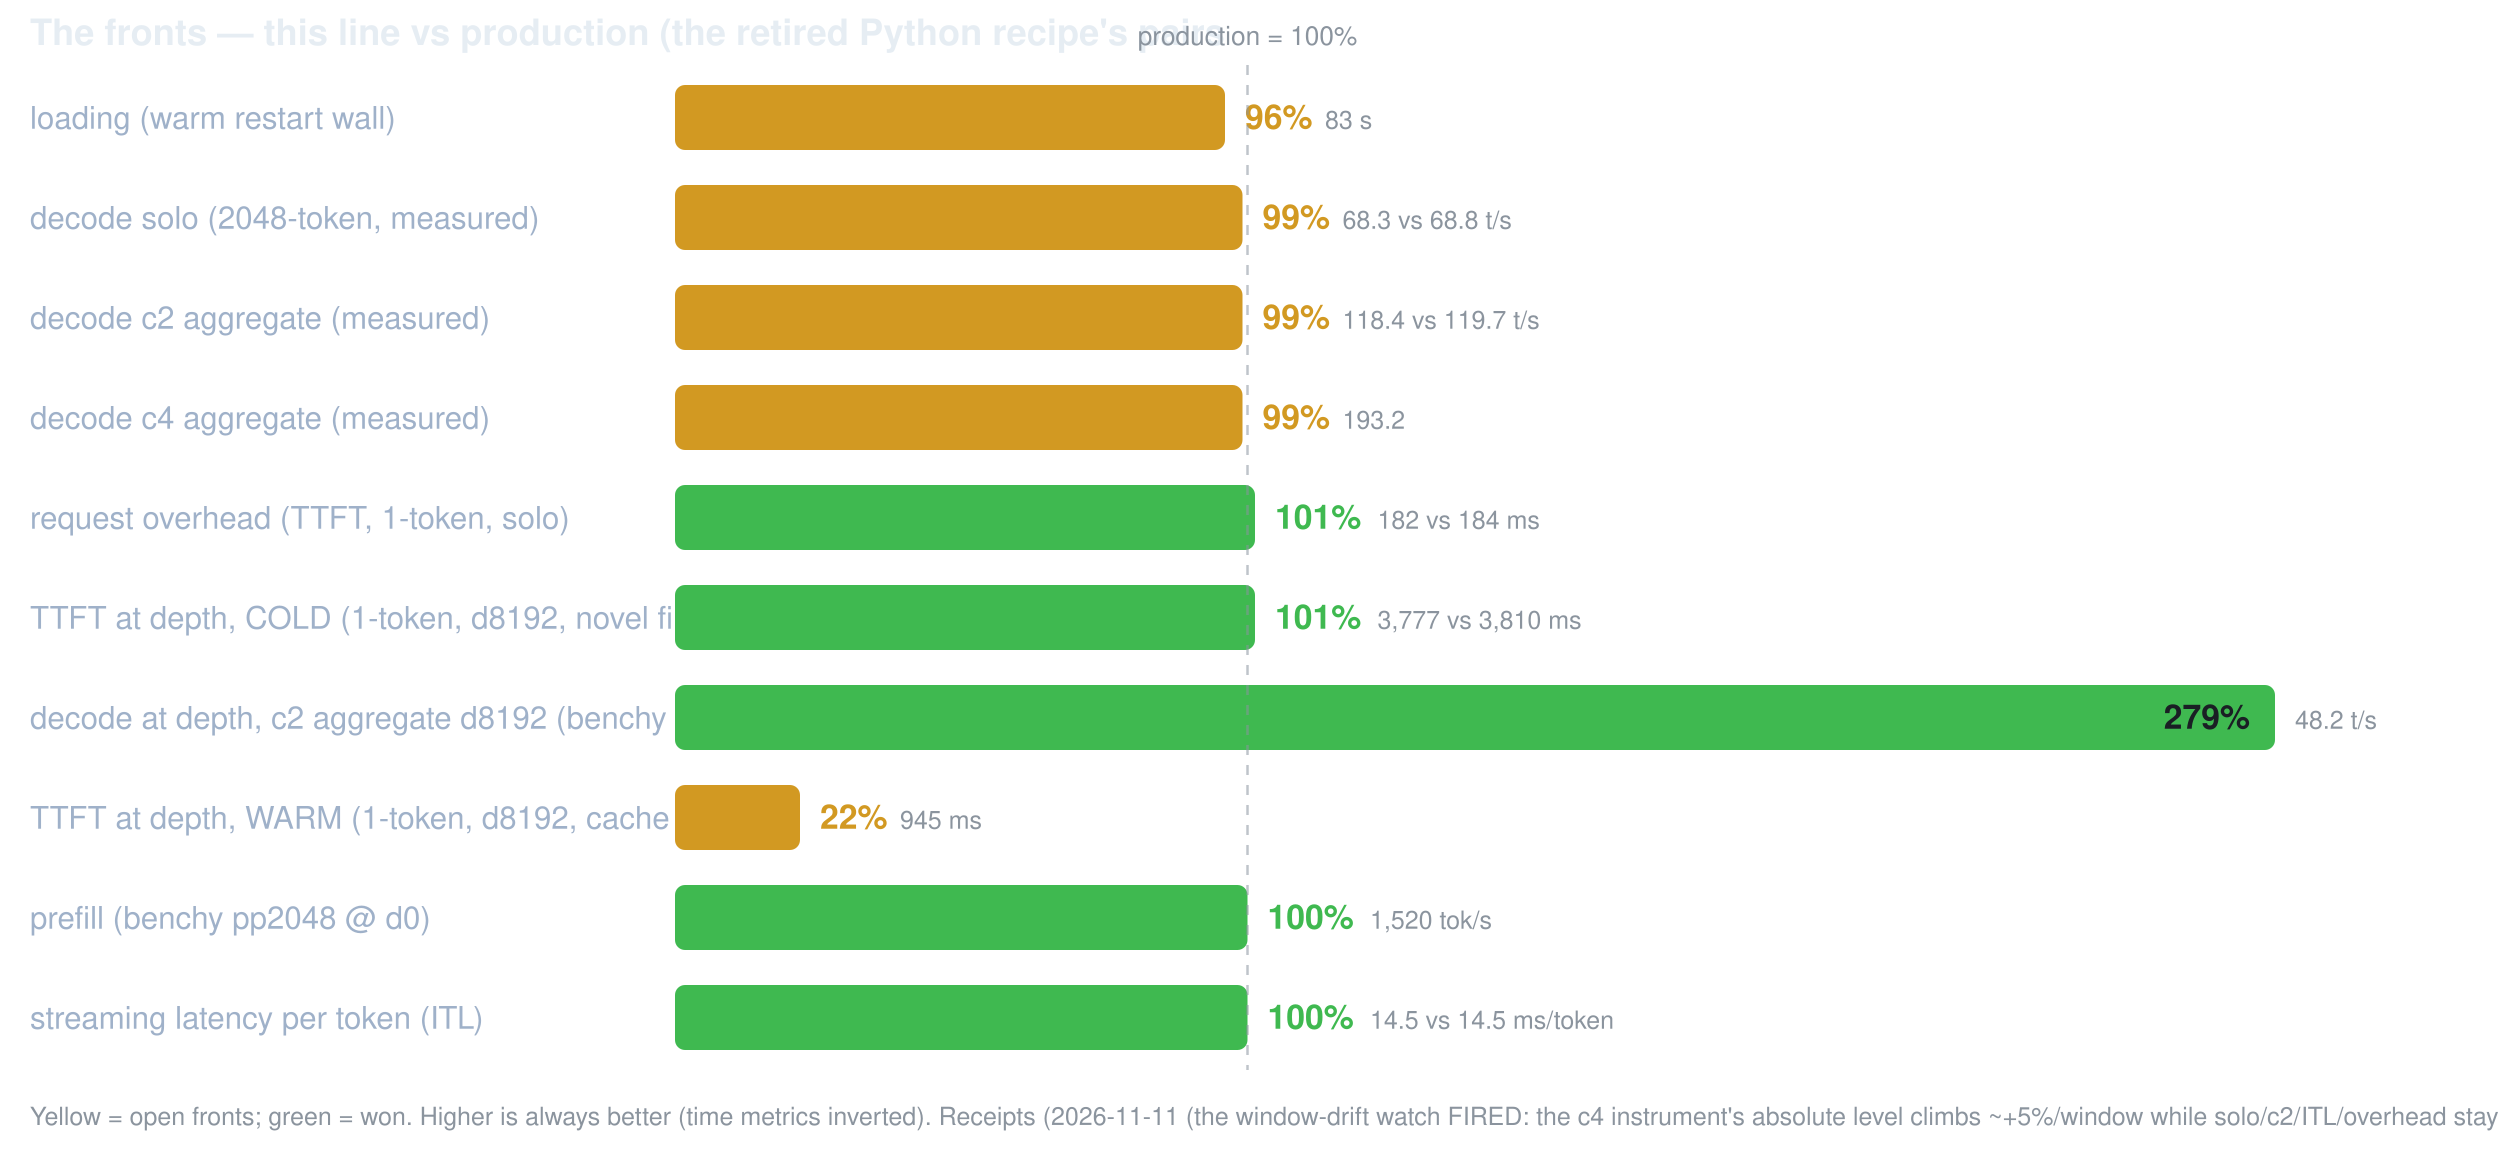
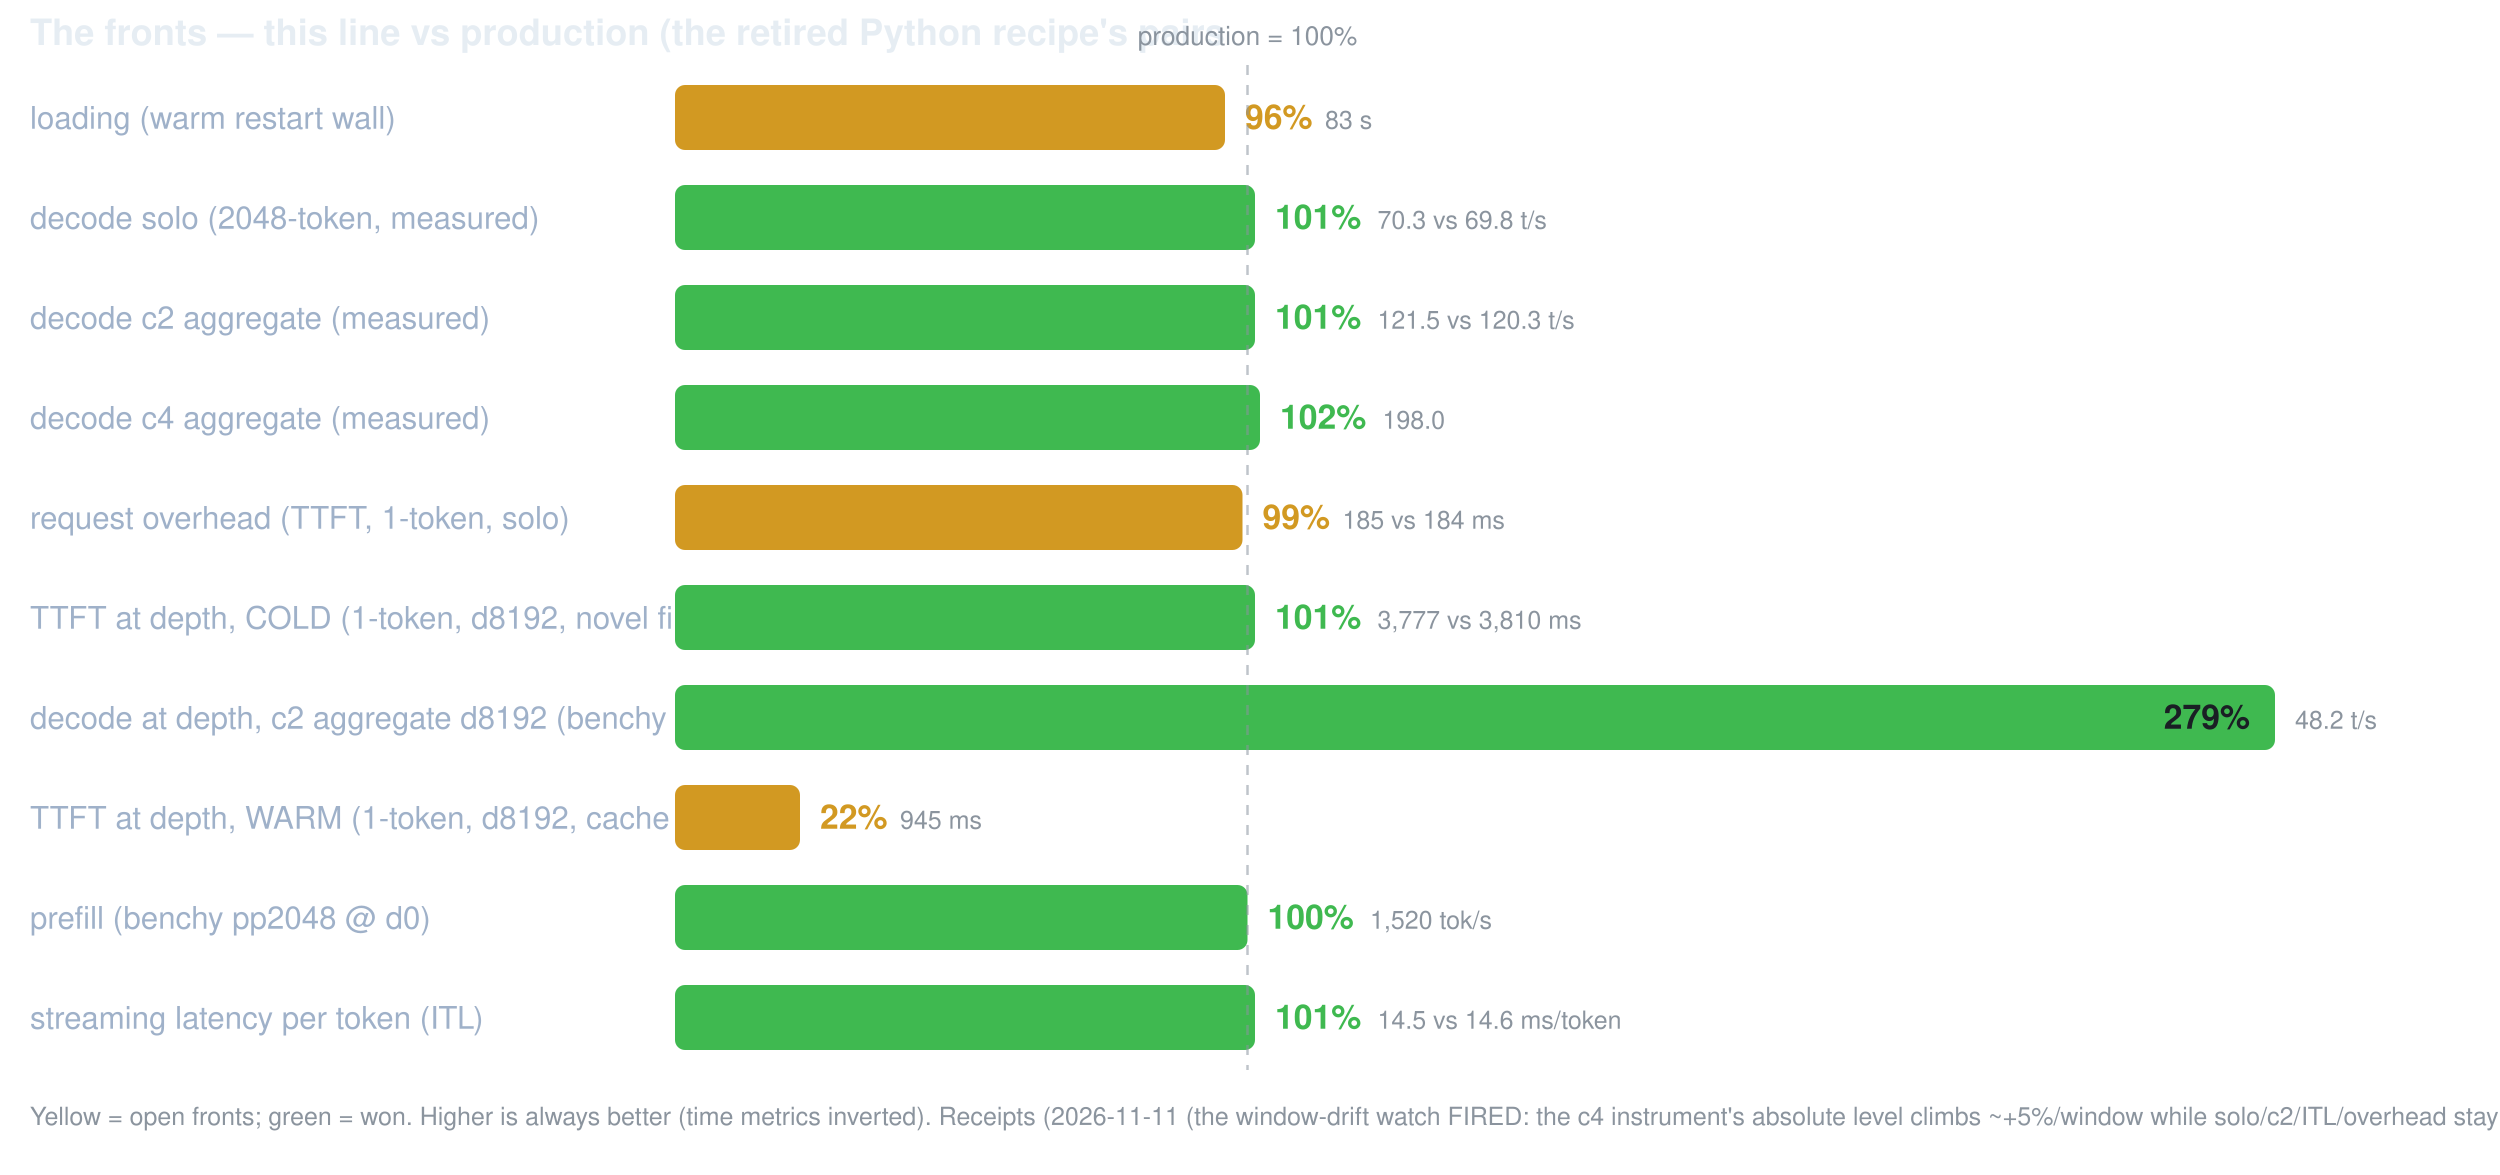
<svg xmlns="http://www.w3.org/2000/svg" viewBox="0 0 1000 470" width="1000" height="470" font-family="ui-sans-serif, -apple-system, 'Segoe UI', Helvetica, Arial, sans-serif">
  <text x="12" y="18" font-size="14.5" font-weight="700" fill="#e6edf3">The fronts — this line vs production (the retired Python recipe's pairs</text>
  <text x="499" y="18" font-size="10.5" fill="#8b949e" text-anchor="middle">production = 100%</text>
  <g>
    <text x="12" y="51.5" font-size="12.5" fill="#9fb1c9">loading (warm restart wall)</text>
    <rect x="270" y="34" width="220" height="26" rx="4" fill="#d29922" />
    <text x="498" y="51.5" font-size="13.5" font-weight="700" fill="#d29922">96%</text>
    <text x="530" y="51.5" font-size="10" fill="#8b949e">83 s</text>
    <text x="12" y="91.5" font-size="12.5" fill="#9fb1c9">decode solo (2048-token, measured)</text>
-     <rect x="270" y="74" width="227" height="26" rx="4" fill="#d29922" />
-     <text x="505" y="91.5" font-size="13.5" font-weight="700" fill="#d29922">99%</text>
-     <text x="537" y="91.5" font-size="10" fill="#8b949e">68.3 vs 68.8 t/s</text>
+     <rect x="270" y="74" width="232" height="26" rx="4" fill="#3fb950" />
+     <text x="510" y="91.5" font-size="13.5" font-weight="700" fill="#3fb950">101%</text>
+     <text x="551" y="91.5" font-size="10" fill="#8b949e">70.3 vs 69.8 t/s</text>
    <text x="12" y="131.5" font-size="12.5" fill="#9fb1c9">decode c2 aggregate (measured)</text>
-     <rect x="270" y="114" width="227" height="26" rx="4" fill="#d29922" />
-     <text x="505" y="131.5" font-size="13.5" font-weight="700" fill="#d29922">99%</text>
-     <text x="537" y="131.5" font-size="10" fill="#8b949e">118.4 vs 119.7 t/s</text>
+     <rect x="270" y="114" width="232" height="26" rx="4" fill="#3fb950" />
+     <text x="510" y="131.5" font-size="13.5" font-weight="700" fill="#3fb950">101%</text>
+     <text x="551" y="131.5" font-size="10" fill="#8b949e">121.5 vs 120.3 t/s</text>
    <text x="12" y="171.5" font-size="12.5" fill="#9fb1c9">decode c4 aggregate (measured)</text>
-     <rect x="270" y="154" width="227" height="26" rx="4" fill="#d29922" />
-     <text x="505" y="171.5" font-size="13.5" font-weight="700" fill="#d29922">99%</text>
-     <text x="537" y="171.5" font-size="10" fill="#8b949e">193.2</text>
+     <rect x="270" y="154" width="234" height="26" rx="4" fill="#3fb950" />
+     <text x="512" y="171.5" font-size="13.5" font-weight="700" fill="#3fb950">102%</text>
+     <text x="553" y="171.5" font-size="10" fill="#8b949e">198.0</text>
    <text x="12" y="211.5" font-size="12.5" fill="#9fb1c9">request overhead (TTFT, 1-token, solo)</text>
-     <rect x="270" y="194" width="232" height="26" rx="4" fill="#3fb950" />
-     <text x="510" y="211.5" font-size="13.5" font-weight="700" fill="#3fb950">101%</text>
-     <text x="551" y="211.5" font-size="10" fill="#8b949e">182 vs 184 ms</text>
+     <rect x="270" y="194" width="227" height="26" rx="4" fill="#d29922" />
+     <text x="505" y="211.5" font-size="13.5" font-weight="700" fill="#d29922">99%</text>
+     <text x="537" y="211.5" font-size="10" fill="#8b949e">185 vs 184 ms</text>
    <text x="12" y="251.5" font-size="12.5" fill="#9fb1c9">TTFT at depth, COLD (1-token, d8192, novel fill)</text>
    <rect x="270" y="234" width="232" height="26" rx="4" fill="#3fb950" />
    <text x="510" y="251.5" font-size="13.5" font-weight="700" fill="#3fb950">101%</text>
    <text x="551" y="251.5" font-size="10" fill="#8b949e">3,777 vs 3,810 ms</text>
    <text x="12" y="291.5" font-size="12.5" fill="#9fb1c9">decode at depth, c2 aggregate d8192 (benchy tg128)</text>
    <rect x="270" y="274" width="640" height="26" rx="4" fill="#3fb950" />
    <text x="900" y="291.5" font-size="13.5" font-weight="700" fill="#1a1f24" text-anchor="end">279%</text>
    <text x="918" y="291.5" font-size="10" fill="#8b949e">48.2 t/s</text>
    <text x="12" y="331.5" font-size="12.5" fill="#9fb1c9">TTFT at depth, WARM (1-token, d8192, cache hit)</text>
    <rect x="270" y="314" width="50" height="26" rx="4" fill="#d29922" />
    <text x="328" y="331.5" font-size="13.5" font-weight="700" fill="#d29922">22%</text>
    <text x="360" y="331.5" font-size="10" fill="#8b949e">945 ms</text>
    <text x="12" y="371.5" font-size="12.5" fill="#9fb1c9">prefill (benchy pp2048 @ d0)</text>
    <rect x="270" y="354" width="229" height="26" rx="4" fill="#3fb950" />
    <text x="507" y="371.5" font-size="13.5" font-weight="700" fill="#3fb950">100%</text>
    <text x="548" y="371.5" font-size="10" fill="#8b949e">1,520 tok/s</text>
    <text x="12" y="411.5" font-size="12.5" fill="#9fb1c9">streaming latency per token (ITL)</text>
-     <rect x="270" y="394" width="229" height="26" rx="4" fill="#3fb950" />
-     <text x="507" y="411.5" font-size="13.5" font-weight="700" fill="#3fb950">100%</text>
-     <text x="548" y="411.5" font-size="10" fill="#8b949e">14.5 vs 14.5 ms/token</text>
+     <rect x="270" y="394" width="232" height="26" rx="4" fill="#3fb950" />
+     <text x="510" y="411.5" font-size="13.5" font-weight="700" fill="#3fb950">101%</text>
+     <text x="551" y="411.5" font-size="10" fill="#8b949e">14.5 vs 14.6 ms/token</text>
  </g>
  <line x1="499" y1="26" x2="499" y2="428" stroke="#8b949e" stroke-opacity="0.55" stroke-dasharray="4 4" />
  <text x="12" y="450" font-size="10" fill="#8b949e">Yellow = open fronts; green = won. Higher is always better (time metrics inverted). Receipts (2026-11-11 (the window-drift watch FIRED: the c4 instrument's absolute level climbs ~+5%/window while solo/c2/ITL/overhead stay flat — the w48 draftlive OFF arm read 195.8; only order-matched same-window comparisons are valid; the w48 composition A/B retired on the decode trade, campaign-20261111-153202)): THE V1.2.7 BUMP QUALIFIED AND PROMOTED (round 141 cont. 28-29, the v127val battery</text>
</svg>
